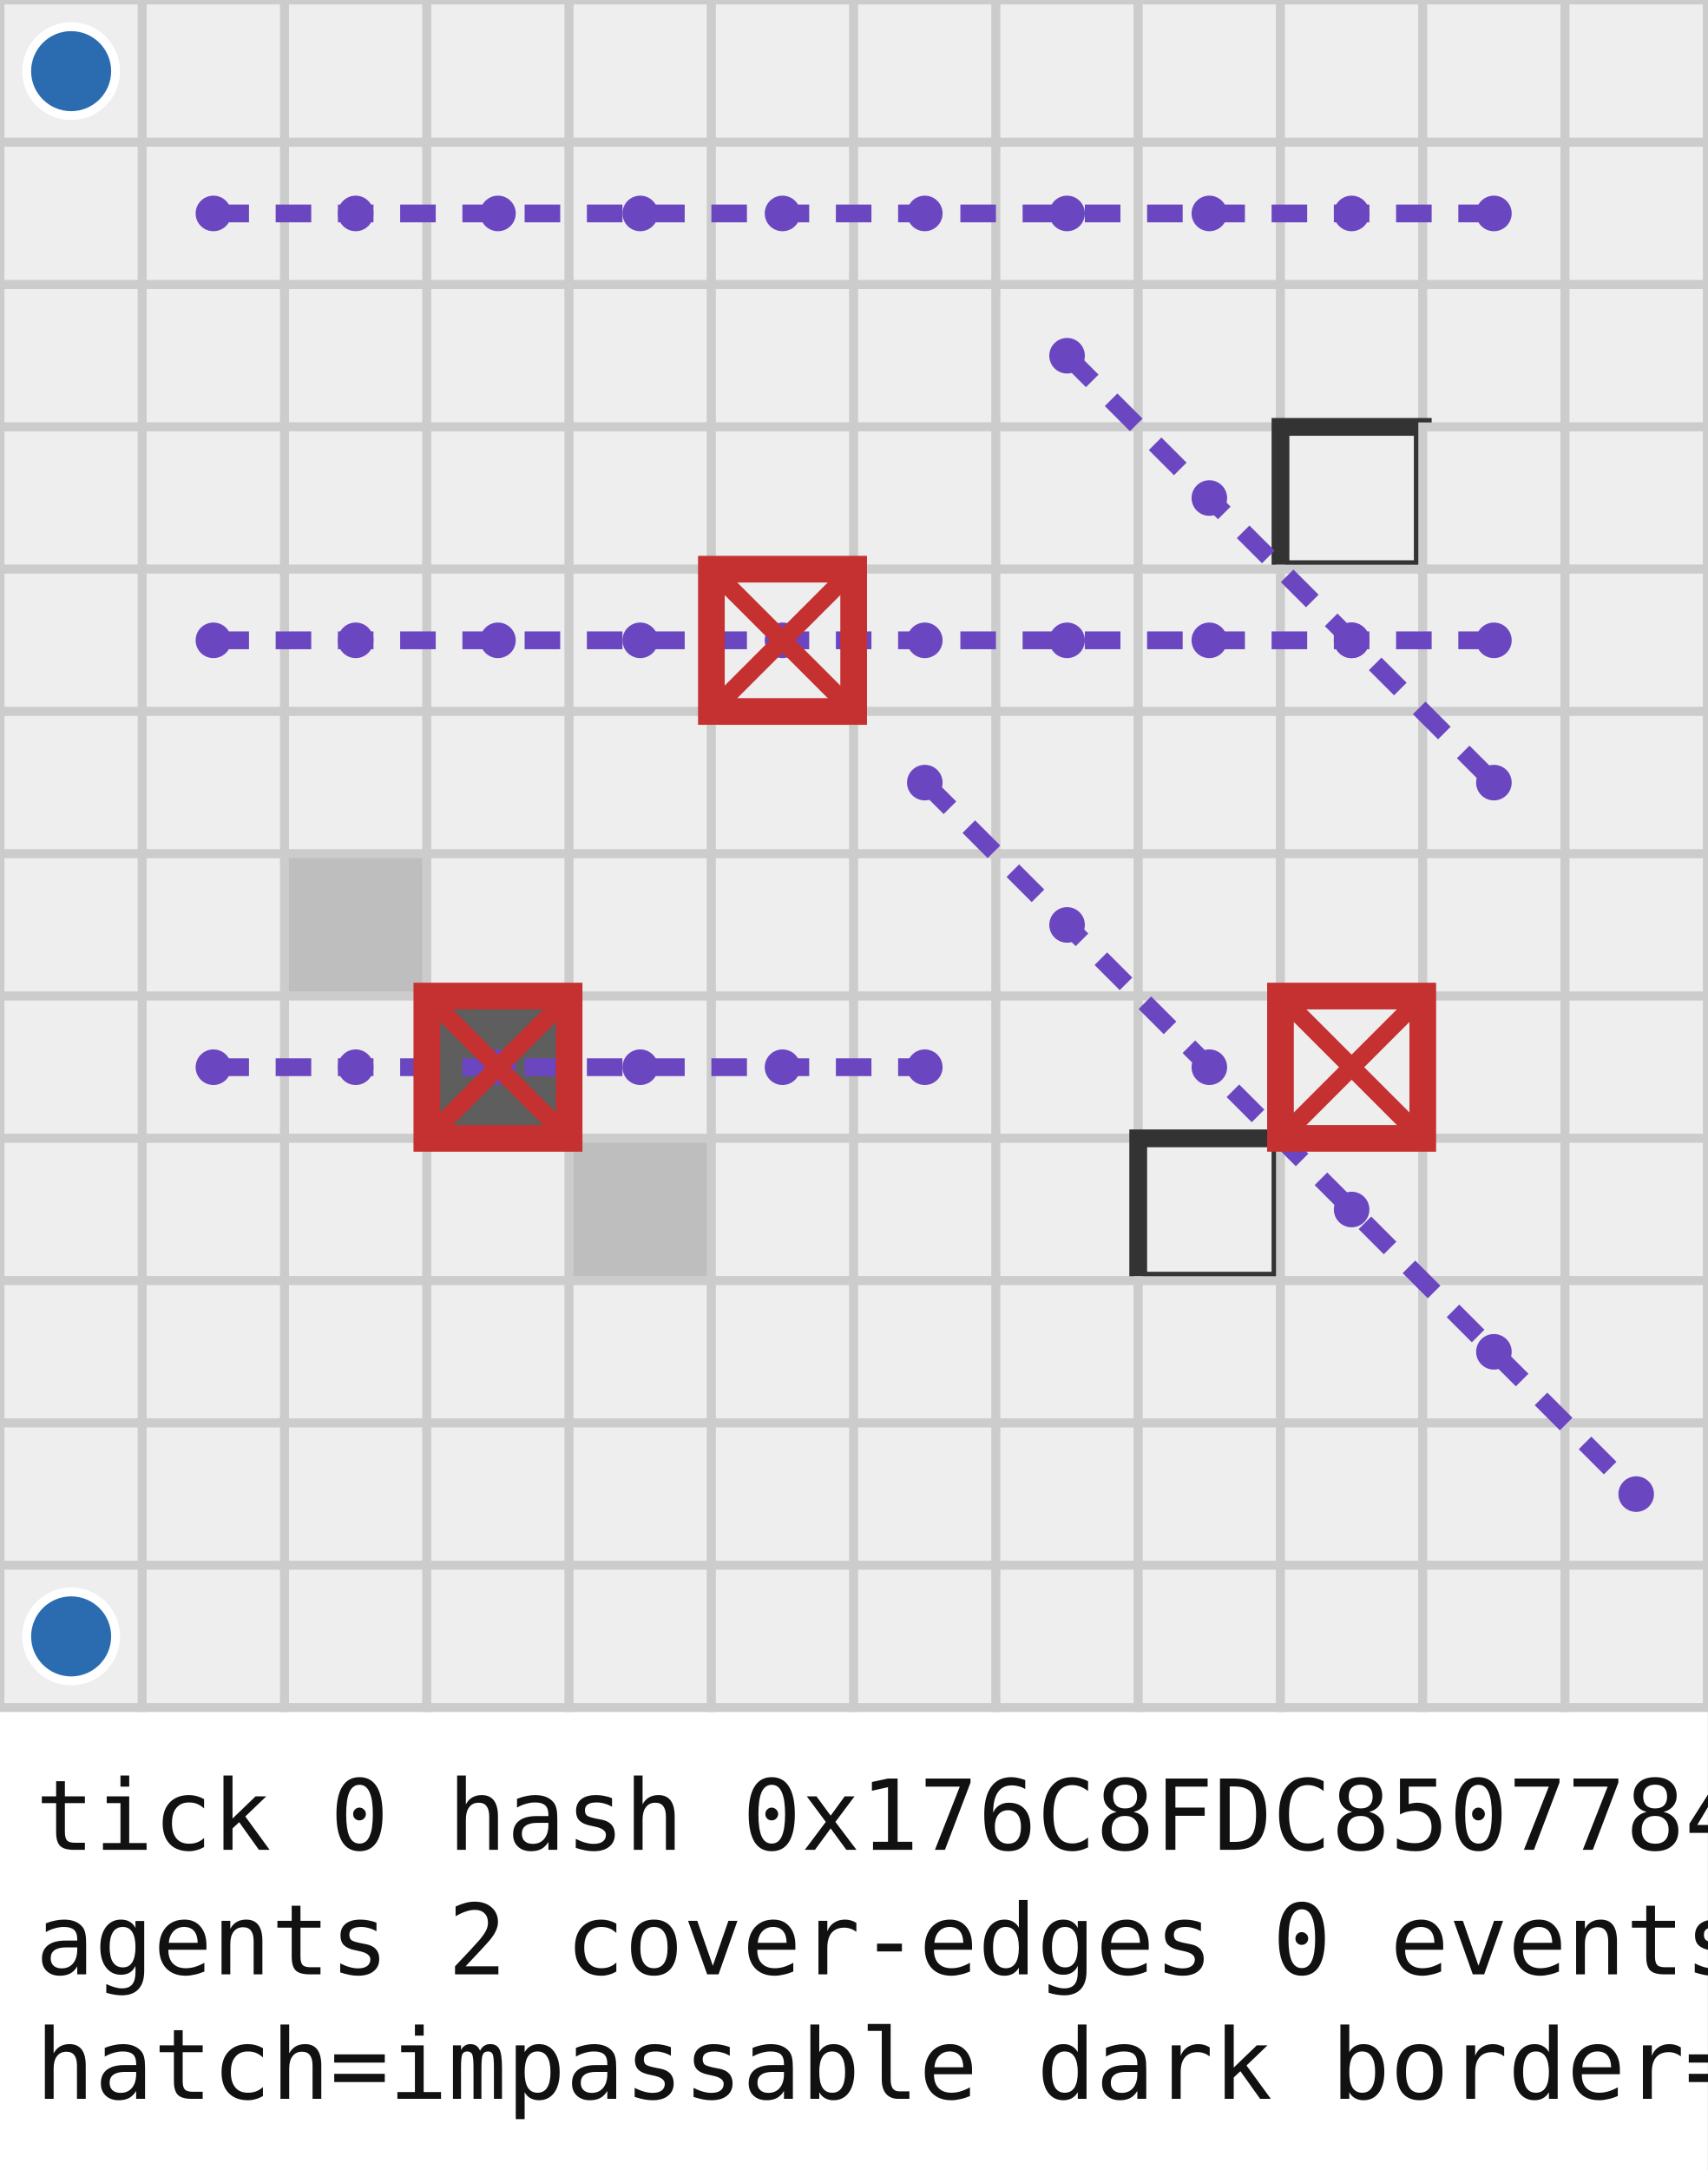
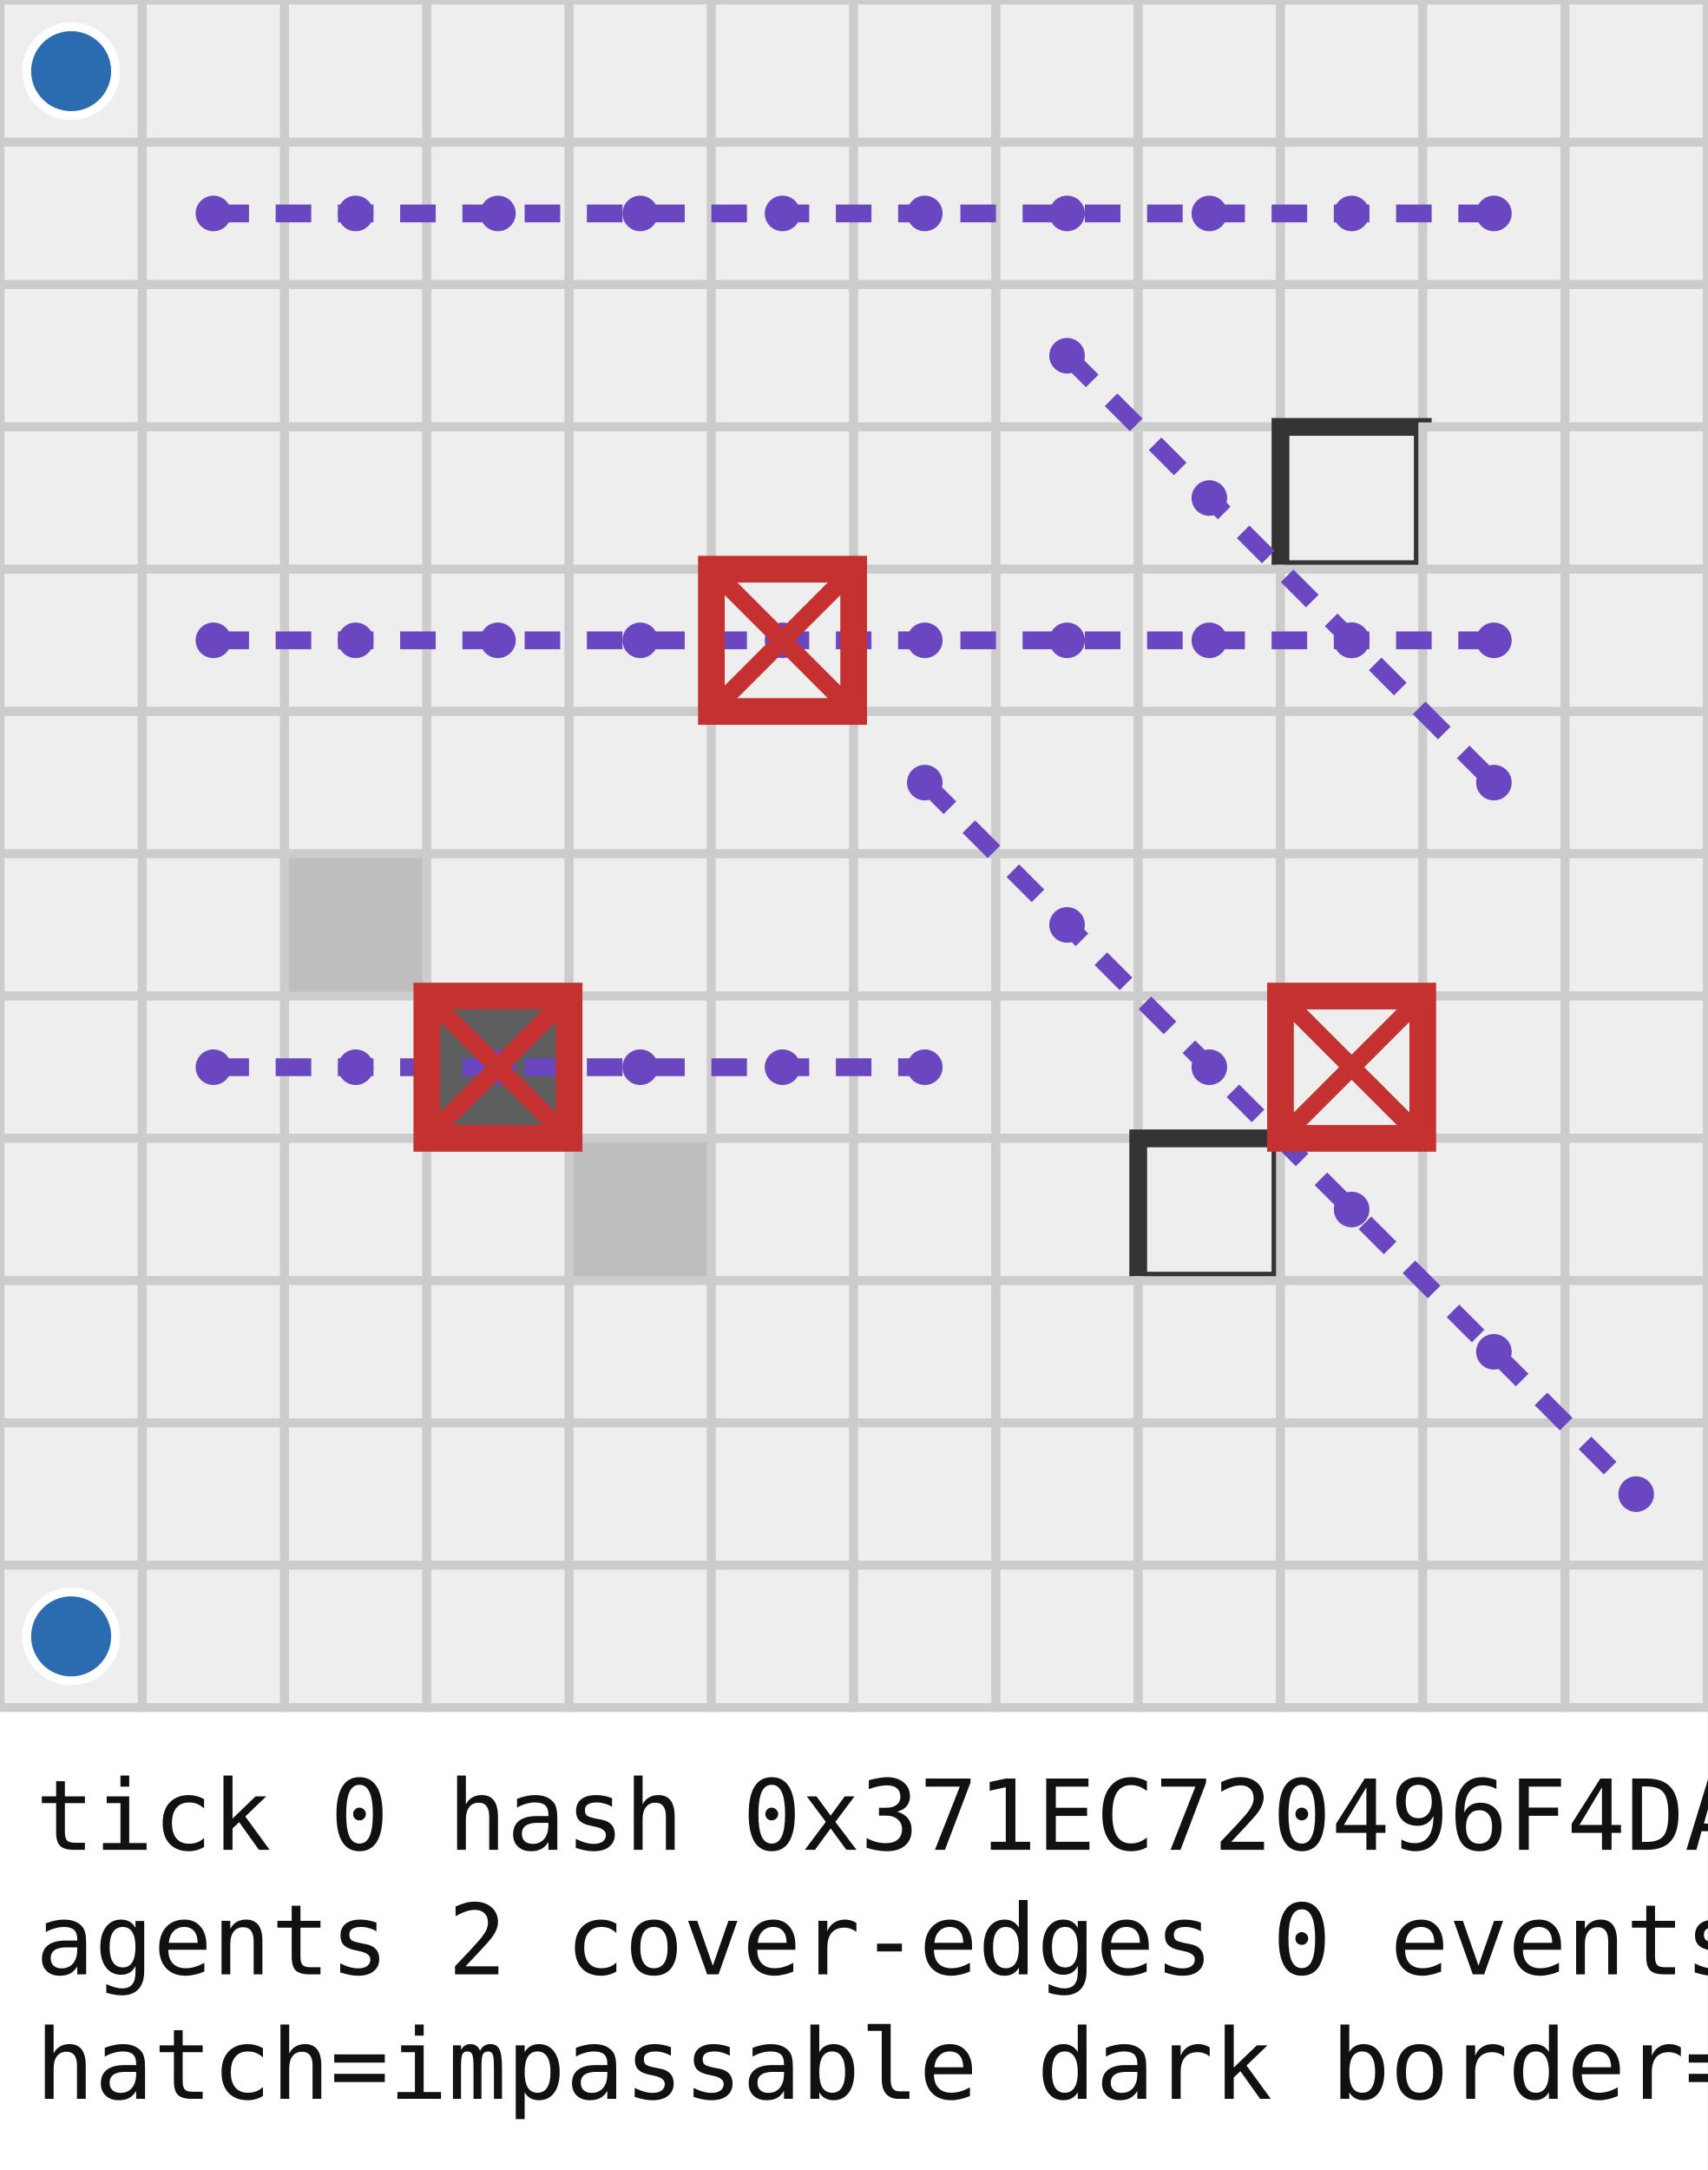
<svg xmlns="http://www.w3.org/2000/svg" width="192" height="244" viewBox="0 0 192 244">
  <defs>
    <pattern id="cw-hatch" width="4" height="4" patternUnits="userSpaceOnUse">
      <path d="M0,4 L4,0" stroke="#8a8a8a" stroke-width="1" />
    </pattern>
  </defs>
  <rect x="0" y="0" width="192" height="244" fill="#ffffff" />
  <rect x="0" y="0" width="16" height="16" fill="rgb(238,238,238)" stroke="#cccccc" stroke-width="1" />
  <rect x="16" y="0" width="16" height="16" fill="rgb(238,238,238)" stroke="#cccccc" stroke-width="1" />
  <rect x="32" y="0" width="16" height="16" fill="rgb(238,238,238)" stroke="#cccccc" stroke-width="1" />
  <rect x="48" y="0" width="16" height="16" fill="rgb(238,238,238)" stroke="#cccccc" stroke-width="1" />
  <rect x="64" y="0" width="16" height="16" fill="rgb(238,238,238)" stroke="#cccccc" stroke-width="1" />
  <rect x="80" y="0" width="16" height="16" fill="rgb(238,238,238)" stroke="#cccccc" stroke-width="1" />
  <rect x="96" y="0" width="16" height="16" fill="rgb(238,238,238)" stroke="#cccccc" stroke-width="1" />
  <rect x="112" y="0" width="16" height="16" fill="rgb(238,238,238)" stroke="#cccccc" stroke-width="1" />
  <rect x="128" y="0" width="16" height="16" fill="rgb(238,238,238)" stroke="#cccccc" stroke-width="1" />
  <rect x="144" y="0" width="16" height="16" fill="rgb(238,238,238)" stroke="#cccccc" stroke-width="1" />
  <rect x="160" y="0" width="16" height="16" fill="rgb(238,238,238)" stroke="#cccccc" stroke-width="1" />
  <rect x="176" y="0" width="16" height="16" fill="rgb(238,238,238)" stroke="#cccccc" stroke-width="1" />
  <rect x="0" y="16" width="16" height="16" fill="rgb(238,238,238)" stroke="#cccccc" stroke-width="1" />
  <rect x="16" y="16" width="16" height="16" fill="rgb(238,238,238)" stroke="#cccccc" stroke-width="1" />
  <rect x="32" y="16" width="16" height="16" fill="rgb(238,238,238)" stroke="#cccccc" stroke-width="1" />
  <rect x="48" y="16" width="16" height="16" fill="rgb(238,238,238)" stroke="#cccccc" stroke-width="1" />
  <rect x="64" y="16" width="16" height="16" fill="rgb(238,238,238)" stroke="#cccccc" stroke-width="1" />
  <rect x="80" y="16" width="16" height="16" fill="rgb(238,238,238)" stroke="#cccccc" stroke-width="1" />
  <rect x="96" y="16" width="16" height="16" fill="rgb(238,238,238)" stroke="#cccccc" stroke-width="1" />
  <rect x="112" y="16" width="16" height="16" fill="rgb(238,238,238)" stroke="#cccccc" stroke-width="1" />
  <rect x="128" y="16" width="16" height="16" fill="rgb(238,238,238)" stroke="#cccccc" stroke-width="1" />
  <rect x="144" y="16" width="16" height="16" fill="rgb(238,238,238)" stroke="#cccccc" stroke-width="1" />
  <rect x="160" y="16" width="16" height="16" fill="rgb(238,238,238)" stroke="#cccccc" stroke-width="1" />
  <rect x="176" y="16" width="16" height="16" fill="rgb(238,238,238)" stroke="#cccccc" stroke-width="1" />
  <rect x="0" y="32" width="16" height="16" fill="rgb(238,238,238)" stroke="#cccccc" stroke-width="1" />
  <rect x="16" y="32" width="16" height="16" fill="rgb(238,238,238)" stroke="#cccccc" stroke-width="1" />
  <rect x="32" y="32" width="16" height="16" fill="rgb(238,238,238)" stroke="#cccccc" stroke-width="1" />
  <rect x="48" y="32" width="16" height="16" fill="rgb(238,238,238)" stroke="#cccccc" stroke-width="1" />
  <rect x="64" y="32" width="16" height="16" fill="rgb(238,238,238)" stroke="#cccccc" stroke-width="1" />
  <rect x="80" y="32" width="16" height="16" fill="rgb(238,238,238)" stroke="#cccccc" stroke-width="1" />
  <rect x="96" y="32" width="16" height="16" fill="rgb(238,238,238)" stroke="#cccccc" stroke-width="1" />
  <rect x="112" y="32" width="16" height="16" fill="rgb(238,238,238)" stroke="#cccccc" stroke-width="1" />
  <rect x="128" y="32" width="16" height="16" fill="rgb(238,238,238)" stroke="#cccccc" stroke-width="1" />
  <rect x="144" y="32" width="16" height="16" fill="rgb(238,238,238)" stroke="#cccccc" stroke-width="1" />
  <rect x="160" y="32" width="16" height="16" fill="rgb(238,238,238)" stroke="#cccccc" stroke-width="1" />
  <rect x="176" y="32" width="16" height="16" fill="rgb(238,238,238)" stroke="#cccccc" stroke-width="1" />
  <rect x="0" y="48" width="16" height="16" fill="rgb(238,238,238)" stroke="#cccccc" stroke-width="1" />
  <rect x="16" y="48" width="16" height="16" fill="rgb(238,238,238)" stroke="#cccccc" stroke-width="1" />
  <rect x="32" y="48" width="16" height="16" fill="rgb(238,238,238)" stroke="#cccccc" stroke-width="1" />
  <rect x="48" y="48" width="16" height="16" fill="rgb(238,238,238)" stroke="#cccccc" stroke-width="1" />
  <rect x="64" y="48" width="16" height="16" fill="rgb(238,238,238)" stroke="#cccccc" stroke-width="1" />
  <rect x="80" y="48" width="16" height="16" fill="rgb(238,238,238)" stroke="#cccccc" stroke-width="1" />
  <rect x="96" y="48" width="16" height="16" fill="rgb(238,238,238)" stroke="#cccccc" stroke-width="1" />
  <rect x="112" y="48" width="16" height="16" fill="rgb(238,238,238)" stroke="#cccccc" stroke-width="1" />
  <rect x="128" y="48" width="16" height="16" fill="rgb(238,238,238)" stroke="#cccccc" stroke-width="1" />
  <rect x="144" y="48" width="16" height="16" fill="rgb(238,238,238)" stroke="#333333" stroke-width="2" />
  <rect x="160" y="48" width="16" height="16" fill="rgb(238,238,238)" stroke="#cccccc" stroke-width="1" />
  <rect x="176" y="48" width="16" height="16" fill="rgb(238,238,238)" stroke="#cccccc" stroke-width="1" />
  <rect x="0" y="64" width="16" height="16" fill="rgb(238,238,238)" stroke="#cccccc" stroke-width="1" />
  <rect x="16" y="64" width="16" height="16" fill="rgb(238,238,238)" stroke="#cccccc" stroke-width="1" />
  <rect x="32" y="64" width="16" height="16" fill="rgb(238,238,238)" stroke="#cccccc" stroke-width="1" />
  <rect x="48" y="64" width="16" height="16" fill="rgb(238,238,238)" stroke="#cccccc" stroke-width="1" />
  <rect x="64" y="64" width="16" height="16" fill="rgb(238,238,238)" stroke="#cccccc" stroke-width="1" />
  <rect x="80" y="64" width="16" height="16" fill="rgb(238,238,238)" stroke="#333333" stroke-width="2" />
  <rect x="96" y="64" width="16" height="16" fill="rgb(238,238,238)" stroke="#cccccc" stroke-width="1" />
  <rect x="112" y="64" width="16" height="16" fill="rgb(238,238,238)" stroke="#cccccc" stroke-width="1" />
  <rect x="128" y="64" width="16" height="16" fill="rgb(238,238,238)" stroke="#cccccc" stroke-width="1" />
  <rect x="144" y="64" width="16" height="16" fill="rgb(238,238,238)" stroke="#cccccc" stroke-width="1" />
  <rect x="160" y="64" width="16" height="16" fill="rgb(238,238,238)" stroke="#cccccc" stroke-width="1" />
  <rect x="176" y="64" width="16" height="16" fill="rgb(238,238,238)" stroke="#cccccc" stroke-width="1" />
  <rect x="0" y="80" width="16" height="16" fill="rgb(238,238,238)" stroke="#cccccc" stroke-width="1" />
  <rect x="16" y="80" width="16" height="16" fill="rgb(238,238,238)" stroke="#cccccc" stroke-width="1" />
  <rect x="32" y="80" width="16" height="16" fill="rgb(238,238,238)" stroke="#cccccc" stroke-width="1" />
  <rect x="48" y="80" width="16" height="16" fill="rgb(238,238,238)" stroke="#cccccc" stroke-width="1" />
  <rect x="64" y="80" width="16" height="16" fill="rgb(238,238,238)" stroke="#cccccc" stroke-width="1" />
  <rect x="80" y="80" width="16" height="16" fill="rgb(238,238,238)" stroke="#cccccc" stroke-width="1" />
  <rect x="96" y="80" width="16" height="16" fill="rgb(238,238,238)" stroke="#cccccc" stroke-width="1" />
  <rect x="112" y="80" width="16" height="16" fill="rgb(238,238,238)" stroke="#cccccc" stroke-width="1" />
  <rect x="128" y="80" width="16" height="16" fill="rgb(238,238,238)" stroke="#cccccc" stroke-width="1" />
  <rect x="144" y="80" width="16" height="16" fill="rgb(238,238,238)" stroke="#cccccc" stroke-width="1" />
  <rect x="160" y="80" width="16" height="16" fill="rgb(238,238,238)" stroke="#cccccc" stroke-width="1" />
  <rect x="176" y="80" width="16" height="16" fill="rgb(238,238,238)" stroke="#cccccc" stroke-width="1" />
  <rect x="0" y="96" width="16" height="16" fill="rgb(238,238,238)" stroke="#cccccc" stroke-width="1" />
  <rect x="16" y="96" width="16" height="16" fill="rgb(238,238,238)" stroke="#cccccc" stroke-width="1" />
  <rect x="32" y="96" width="16" height="16" fill="rgb(190,190,190)" stroke="#cccccc" stroke-width="1" />
  <rect x="48" y="96" width="16" height="16" fill="rgb(238,238,238)" stroke="#cccccc" stroke-width="1" />
  <rect x="64" y="96" width="16" height="16" fill="rgb(238,238,238)" stroke="#cccccc" stroke-width="1" />
  <rect x="80" y="96" width="16" height="16" fill="rgb(238,238,238)" stroke="#cccccc" stroke-width="1" />
  <rect x="96" y="96" width="16" height="16" fill="rgb(238,238,238)" stroke="#cccccc" stroke-width="1" />
  <rect x="112" y="96" width="16" height="16" fill="rgb(238,238,238)" stroke="#cccccc" stroke-width="1" />
  <rect x="128" y="96" width="16" height="16" fill="rgb(238,238,238)" stroke="#cccccc" stroke-width="1" />
  <rect x="144" y="96" width="16" height="16" fill="rgb(238,238,238)" stroke="#cccccc" stroke-width="1" />
  <rect x="160" y="96" width="16" height="16" fill="rgb(238,238,238)" stroke="#cccccc" stroke-width="1" />
  <rect x="176" y="96" width="16" height="16" fill="rgb(238,238,238)" stroke="#cccccc" stroke-width="1" />
  <rect x="0" y="112" width="16" height="16" fill="rgb(238,238,238)" stroke="#cccccc" stroke-width="1" />
  <rect x="16" y="112" width="16" height="16" fill="rgb(238,238,238)" stroke="#cccccc" stroke-width="1" />
  <rect x="32" y="112" width="16" height="16" fill="rgb(238,238,238)" stroke="#cccccc" stroke-width="1" />
  <rect x="48" y="112" width="16" height="16" fill="rgb(94,94,94)" stroke="#cccccc" stroke-width="1" />
  <rect x="64" y="112" width="16" height="16" fill="rgb(238,238,238)" stroke="#cccccc" stroke-width="1" />
  <rect x="80" y="112" width="16" height="16" fill="rgb(238,238,238)" stroke="#cccccc" stroke-width="1" />
  <rect x="96" y="112" width="16" height="16" fill="rgb(238,238,238)" stroke="#cccccc" stroke-width="1" />
  <rect x="112" y="112" width="16" height="16" fill="rgb(238,238,238)" stroke="#cccccc" stroke-width="1" />
  <rect x="128" y="112" width="16" height="16" fill="rgb(238,238,238)" stroke="#cccccc" stroke-width="1" />
  <rect x="144" y="112" width="16" height="16" fill="rgb(238,238,238)" stroke="#333333" stroke-width="2" />
  <rect x="160" y="112" width="16" height="16" fill="rgb(238,238,238)" stroke="#cccccc" stroke-width="1" />
  <rect x="176" y="112" width="16" height="16" fill="rgb(238,238,238)" stroke="#cccccc" stroke-width="1" />
  <rect x="0" y="128" width="16" height="16" fill="rgb(238,238,238)" stroke="#cccccc" stroke-width="1" />
  <rect x="16" y="128" width="16" height="16" fill="rgb(238,238,238)" stroke="#cccccc" stroke-width="1" />
  <rect x="32" y="128" width="16" height="16" fill="rgb(238,238,238)" stroke="#cccccc" stroke-width="1" />
  <rect x="48" y="128" width="16" height="16" fill="rgb(238,238,238)" stroke="#cccccc" stroke-width="1" />
  <rect x="64" y="128" width="16" height="16" fill="rgb(190,190,190)" stroke="#cccccc" stroke-width="1" />
  <rect x="80" y="128" width="16" height="16" fill="rgb(238,238,238)" stroke="#cccccc" stroke-width="1" />
  <rect x="96" y="128" width="16" height="16" fill="rgb(238,238,238)" stroke="#cccccc" stroke-width="1" />
  <rect x="112" y="128" width="16" height="16" fill="rgb(238,238,238)" stroke="#cccccc" stroke-width="1" />
  <rect x="128" y="128" width="16" height="16" fill="rgb(238,238,238)" stroke="#333333" stroke-width="2" />
  <rect x="144" y="128" width="16" height="16" fill="rgb(238,238,238)" stroke="#cccccc" stroke-width="1" />
  <rect x="160" y="128" width="16" height="16" fill="rgb(238,238,238)" stroke="#cccccc" stroke-width="1" />
  <rect x="176" y="128" width="16" height="16" fill="rgb(238,238,238)" stroke="#cccccc" stroke-width="1" />
  <rect x="0" y="144" width="16" height="16" fill="rgb(238,238,238)" stroke="#cccccc" stroke-width="1" />
  <rect x="16" y="144" width="16" height="16" fill="rgb(238,238,238)" stroke="#cccccc" stroke-width="1" />
  <rect x="32" y="144" width="16" height="16" fill="rgb(238,238,238)" stroke="#cccccc" stroke-width="1" />
  <rect x="48" y="144" width="16" height="16" fill="rgb(238,238,238)" stroke="#cccccc" stroke-width="1" />
  <rect x="64" y="144" width="16" height="16" fill="rgb(238,238,238)" stroke="#cccccc" stroke-width="1" />
  <rect x="80" y="144" width="16" height="16" fill="rgb(238,238,238)" stroke="#cccccc" stroke-width="1" />
  <rect x="96" y="144" width="16" height="16" fill="rgb(238,238,238)" stroke="#cccccc" stroke-width="1" />
  <rect x="112" y="144" width="16" height="16" fill="rgb(238,238,238)" stroke="#cccccc" stroke-width="1" />
  <rect x="128" y="144" width="16" height="16" fill="rgb(238,238,238)" stroke="#cccccc" stroke-width="1" />
  <rect x="144" y="144" width="16" height="16" fill="rgb(238,238,238)" stroke="#cccccc" stroke-width="1" />
  <rect x="160" y="144" width="16" height="16" fill="rgb(238,238,238)" stroke="#cccccc" stroke-width="1" />
  <rect x="176" y="144" width="16" height="16" fill="rgb(238,238,238)" stroke="#cccccc" stroke-width="1" />
  <rect x="0" y="160" width="16" height="16" fill="rgb(238,238,238)" stroke="#cccccc" stroke-width="1" />
  <rect x="16" y="160" width="16" height="16" fill="rgb(238,238,238)" stroke="#cccccc" stroke-width="1" />
  <rect x="32" y="160" width="16" height="16" fill="rgb(238,238,238)" stroke="#cccccc" stroke-width="1" />
  <rect x="48" y="160" width="16" height="16" fill="rgb(238,238,238)" stroke="#cccccc" stroke-width="1" />
  <rect x="64" y="160" width="16" height="16" fill="rgb(238,238,238)" stroke="#cccccc" stroke-width="1" />
  <rect x="80" y="160" width="16" height="16" fill="rgb(238,238,238)" stroke="#cccccc" stroke-width="1" />
  <rect x="96" y="160" width="16" height="16" fill="rgb(238,238,238)" stroke="#cccccc" stroke-width="1" />
  <rect x="112" y="160" width="16" height="16" fill="rgb(238,238,238)" stroke="#cccccc" stroke-width="1" />
  <rect x="128" y="160" width="16" height="16" fill="rgb(238,238,238)" stroke="#cccccc" stroke-width="1" />
  <rect x="144" y="160" width="16" height="16" fill="rgb(238,238,238)" stroke="#cccccc" stroke-width="1" />
  <rect x="160" y="160" width="16" height="16" fill="rgb(238,238,238)" stroke="#cccccc" stroke-width="1" />
  <rect x="176" y="160" width="16" height="16" fill="rgb(238,238,238)" stroke="#cccccc" stroke-width="1" />
  <rect x="0" y="176" width="16" height="16" fill="rgb(238,238,238)" stroke="#cccccc" stroke-width="1" />
  <rect x="16" y="176" width="16" height="16" fill="rgb(238,238,238)" stroke="#cccccc" stroke-width="1" />
  <rect x="32" y="176" width="16" height="16" fill="rgb(238,238,238)" stroke="#cccccc" stroke-width="1" />
  <rect x="48" y="176" width="16" height="16" fill="rgb(238,238,238)" stroke="#cccccc" stroke-width="1" />
  <rect x="64" y="176" width="16" height="16" fill="rgb(238,238,238)" stroke="#cccccc" stroke-width="1" />
  <rect x="80" y="176" width="16" height="16" fill="rgb(238,238,238)" stroke="#cccccc" stroke-width="1" />
  <rect x="96" y="176" width="16" height="16" fill="rgb(238,238,238)" stroke="#cccccc" stroke-width="1" />
  <rect x="112" y="176" width="16" height="16" fill="rgb(238,238,238)" stroke="#cccccc" stroke-width="1" />
  <rect x="128" y="176" width="16" height="16" fill="rgb(238,238,238)" stroke="#cccccc" stroke-width="1" />
  <rect x="144" y="176" width="16" height="16" fill="rgb(238,238,238)" stroke="#cccccc" stroke-width="1" />
  <rect x="160" y="176" width="16" height="16" fill="rgb(238,238,238)" stroke="#cccccc" stroke-width="1" />
  <rect x="176" y="176" width="16" height="16" fill="rgb(238,238,238)" stroke="#cccccc" stroke-width="1" />
  <circle cx="8" cy="8" r="5" fill="#2b6cb0" stroke="#ffffff" stroke-width="1" />
  <circle cx="8" cy="184" r="5" fill="#2b6cb0" stroke="#ffffff" stroke-width="1" />
  <line x1="24" y1="24" x2="168" y2="24" stroke="#6b46c1" stroke-width="2" stroke-dasharray="4,3" />
  <circle cx="24" cy="24" r="2" fill="#6b46c1" />
  <circle cx="40" cy="24" r="2" fill="#6b46c1" />
  <circle cx="56" cy="24" r="2" fill="#6b46c1" />
  <circle cx="72" cy="24" r="2" fill="#6b46c1" />
  <circle cx="88" cy="24" r="2" fill="#6b46c1" />
  <circle cx="104" cy="24" r="2" fill="#6b46c1" />
  <circle cx="120" cy="24" r="2" fill="#6b46c1" />
  <circle cx="136" cy="24" r="2" fill="#6b46c1" />
  <circle cx="152" cy="24" r="2" fill="#6b46c1" />
  <circle cx="168" cy="24" r="2" fill="#6b46c1" />
  <line x1="24" y1="72" x2="168" y2="72" stroke="#6b46c1" stroke-width="2" stroke-dasharray="4,3" />
  <circle cx="24" cy="72" r="2" fill="#6b46c1" />
  <circle cx="40" cy="72" r="2" fill="#6b46c1" />
  <circle cx="56" cy="72" r="2" fill="#6b46c1" />
  <circle cx="72" cy="72" r="2" fill="#6b46c1" />
  <circle cx="88" cy="72" r="2" fill="#6b46c1" />
  <circle cx="104" cy="72" r="2" fill="#6b46c1" />
  <circle cx="120" cy="72" r="2" fill="#6b46c1" />
  <circle cx="136" cy="72" r="2" fill="#6b46c1" />
  <circle cx="152" cy="72" r="2" fill="#6b46c1" />
  <circle cx="168" cy="72" r="2" fill="#6b46c1" />
  <rect x="80" y="64" width="16" height="16" fill="none" stroke="#c53030" stroke-width="3" />
  <line x1="80" y1="64" x2="96" y2="80" stroke="#c53030" stroke-width="2" />
  <line x1="96" y1="64" x2="80" y2="80" stroke="#c53030" stroke-width="2" />
  <line x1="120" y1="40" x2="168" y2="88" stroke="#6b46c1" stroke-width="2" stroke-dasharray="4,3" />
  <circle cx="120" cy="40" r="2" fill="#6b46c1" />
  <circle cx="136" cy="56" r="2" fill="#6b46c1" />
  <circle cx="152" cy="72" r="2" fill="#6b46c1" />
  <circle cx="168" cy="88" r="2" fill="#6b46c1" />
  <line x1="24" y1="120" x2="104" y2="120" stroke="#6b46c1" stroke-width="2" stroke-dasharray="4,3" />
  <circle cx="24" cy="120" r="2" fill="#6b46c1" />
  <circle cx="40" cy="120" r="2" fill="#6b46c1" />
  <circle cx="56" cy="120" r="2" fill="#6b46c1" />
  <circle cx="72" cy="120" r="2" fill="#6b46c1" />
  <circle cx="88" cy="120" r="2" fill="#6b46c1" />
  <circle cx="104" cy="120" r="2" fill="#6b46c1" />
  <rect x="48" y="112" width="16" height="16" fill="none" stroke="#c53030" stroke-width="3" />
  <line x1="48" y1="112" x2="64" y2="128" stroke="#c53030" stroke-width="2" />
  <line x1="64" y1="112" x2="48" y2="128" stroke="#c53030" stroke-width="2" />
  <line x1="104" y1="88" x2="184" y2="168" stroke="#6b46c1" stroke-width="2" stroke-dasharray="4,3" />
  <circle cx="104" cy="88" r="2" fill="#6b46c1" />
  <circle cx="120" cy="104" r="2" fill="#6b46c1" />
  <circle cx="136" cy="120" r="2" fill="#6b46c1" />
  <circle cx="152" cy="136" r="2" fill="#6b46c1" />
  <circle cx="168" cy="152" r="2" fill="#6b46c1" />
  <circle cx="184" cy="168" r="2" fill="#6b46c1" />
  <rect x="144" y="112" width="16" height="16" fill="none" stroke="#c53030" stroke-width="3" />
  <line x1="144" y1="112" x2="160" y2="128" stroke="#c53030" stroke-width="2" />
  <line x1="160" y1="112" x2="144" y2="128" stroke="#c53030" stroke-width="2" />
-   <text x="4" y="208" font-family="monospace" font-size="11" fill="#111111">tick 0  hash 0x176C8FDC85077840  draws 0</text>
+   <text x="4" y="208" font-family="monospace" font-size="11" fill="#111111">tick 0  hash 0x371EC720496F4DAD  draws 0</text>
  <text x="4" y="222" font-family="monospace" font-size="11" fill="#111111">agents 2  cover-edges 0  events 0</text>
  <text x="4" y="236" font-family="monospace" font-size="11" fill="#111111">hatch=impassable  dark border=opaque  darker fill=higher elevation  triangle=cover  circle=agent</text>
</svg>
